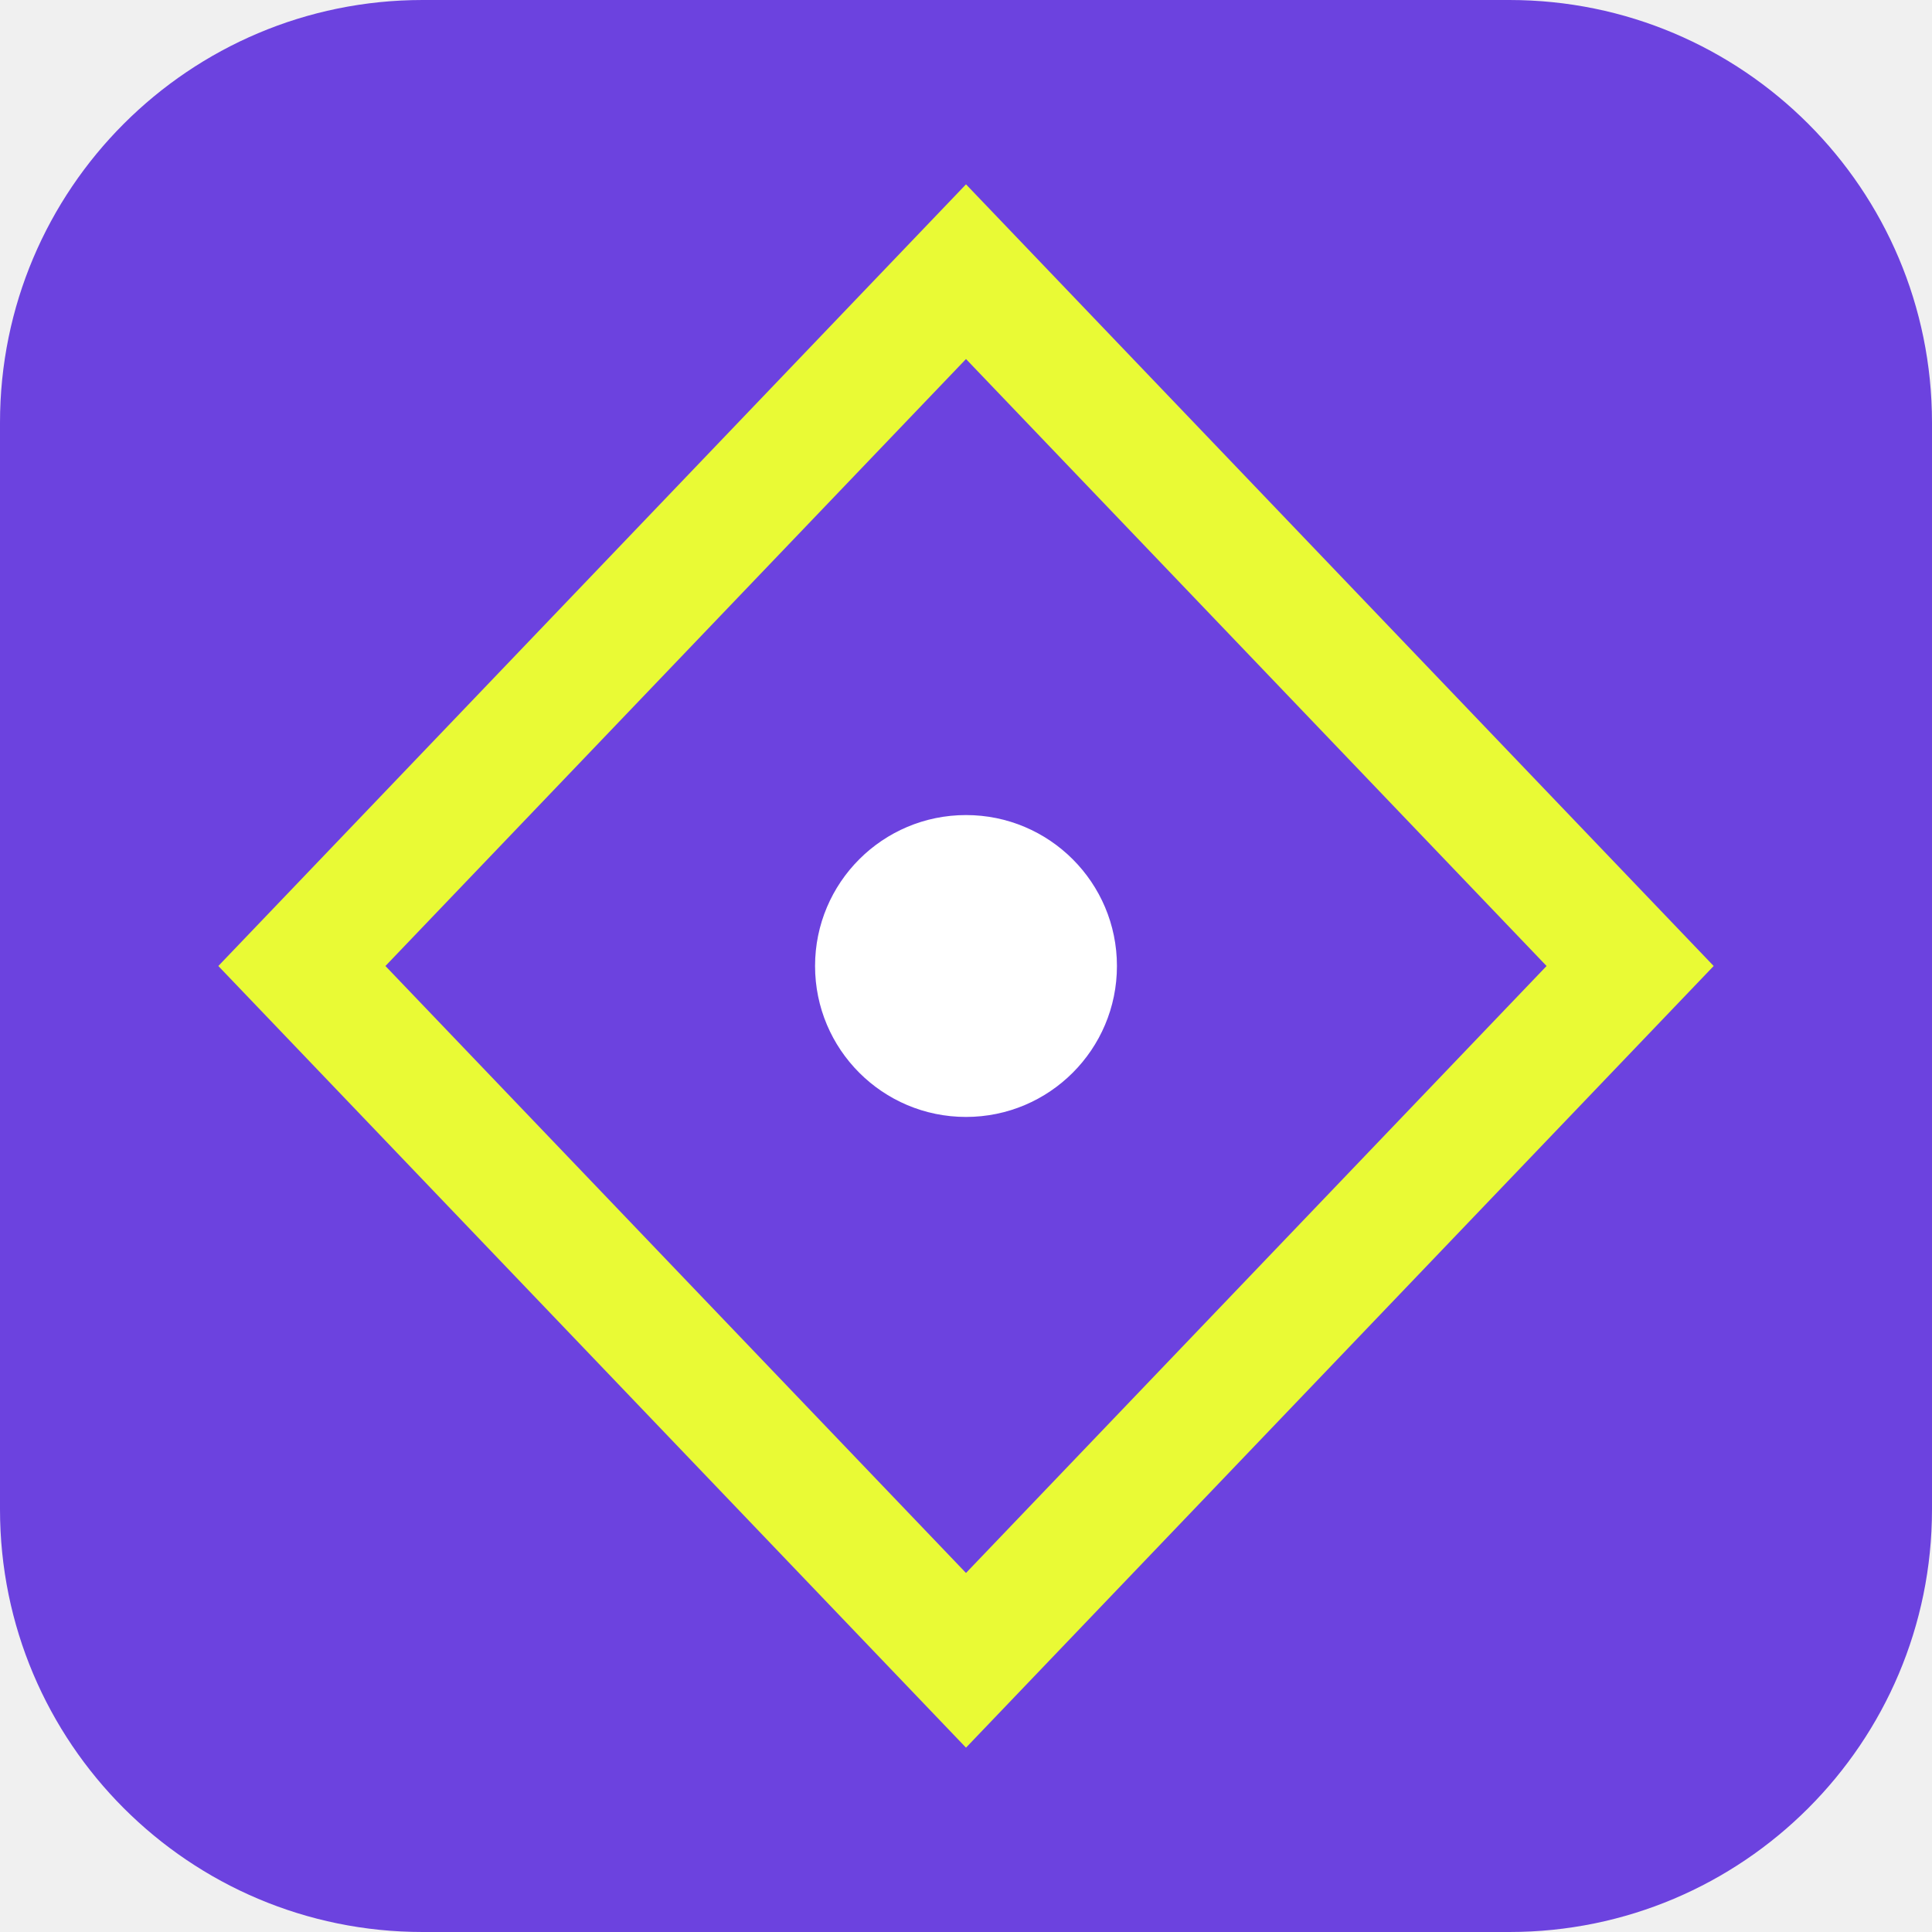
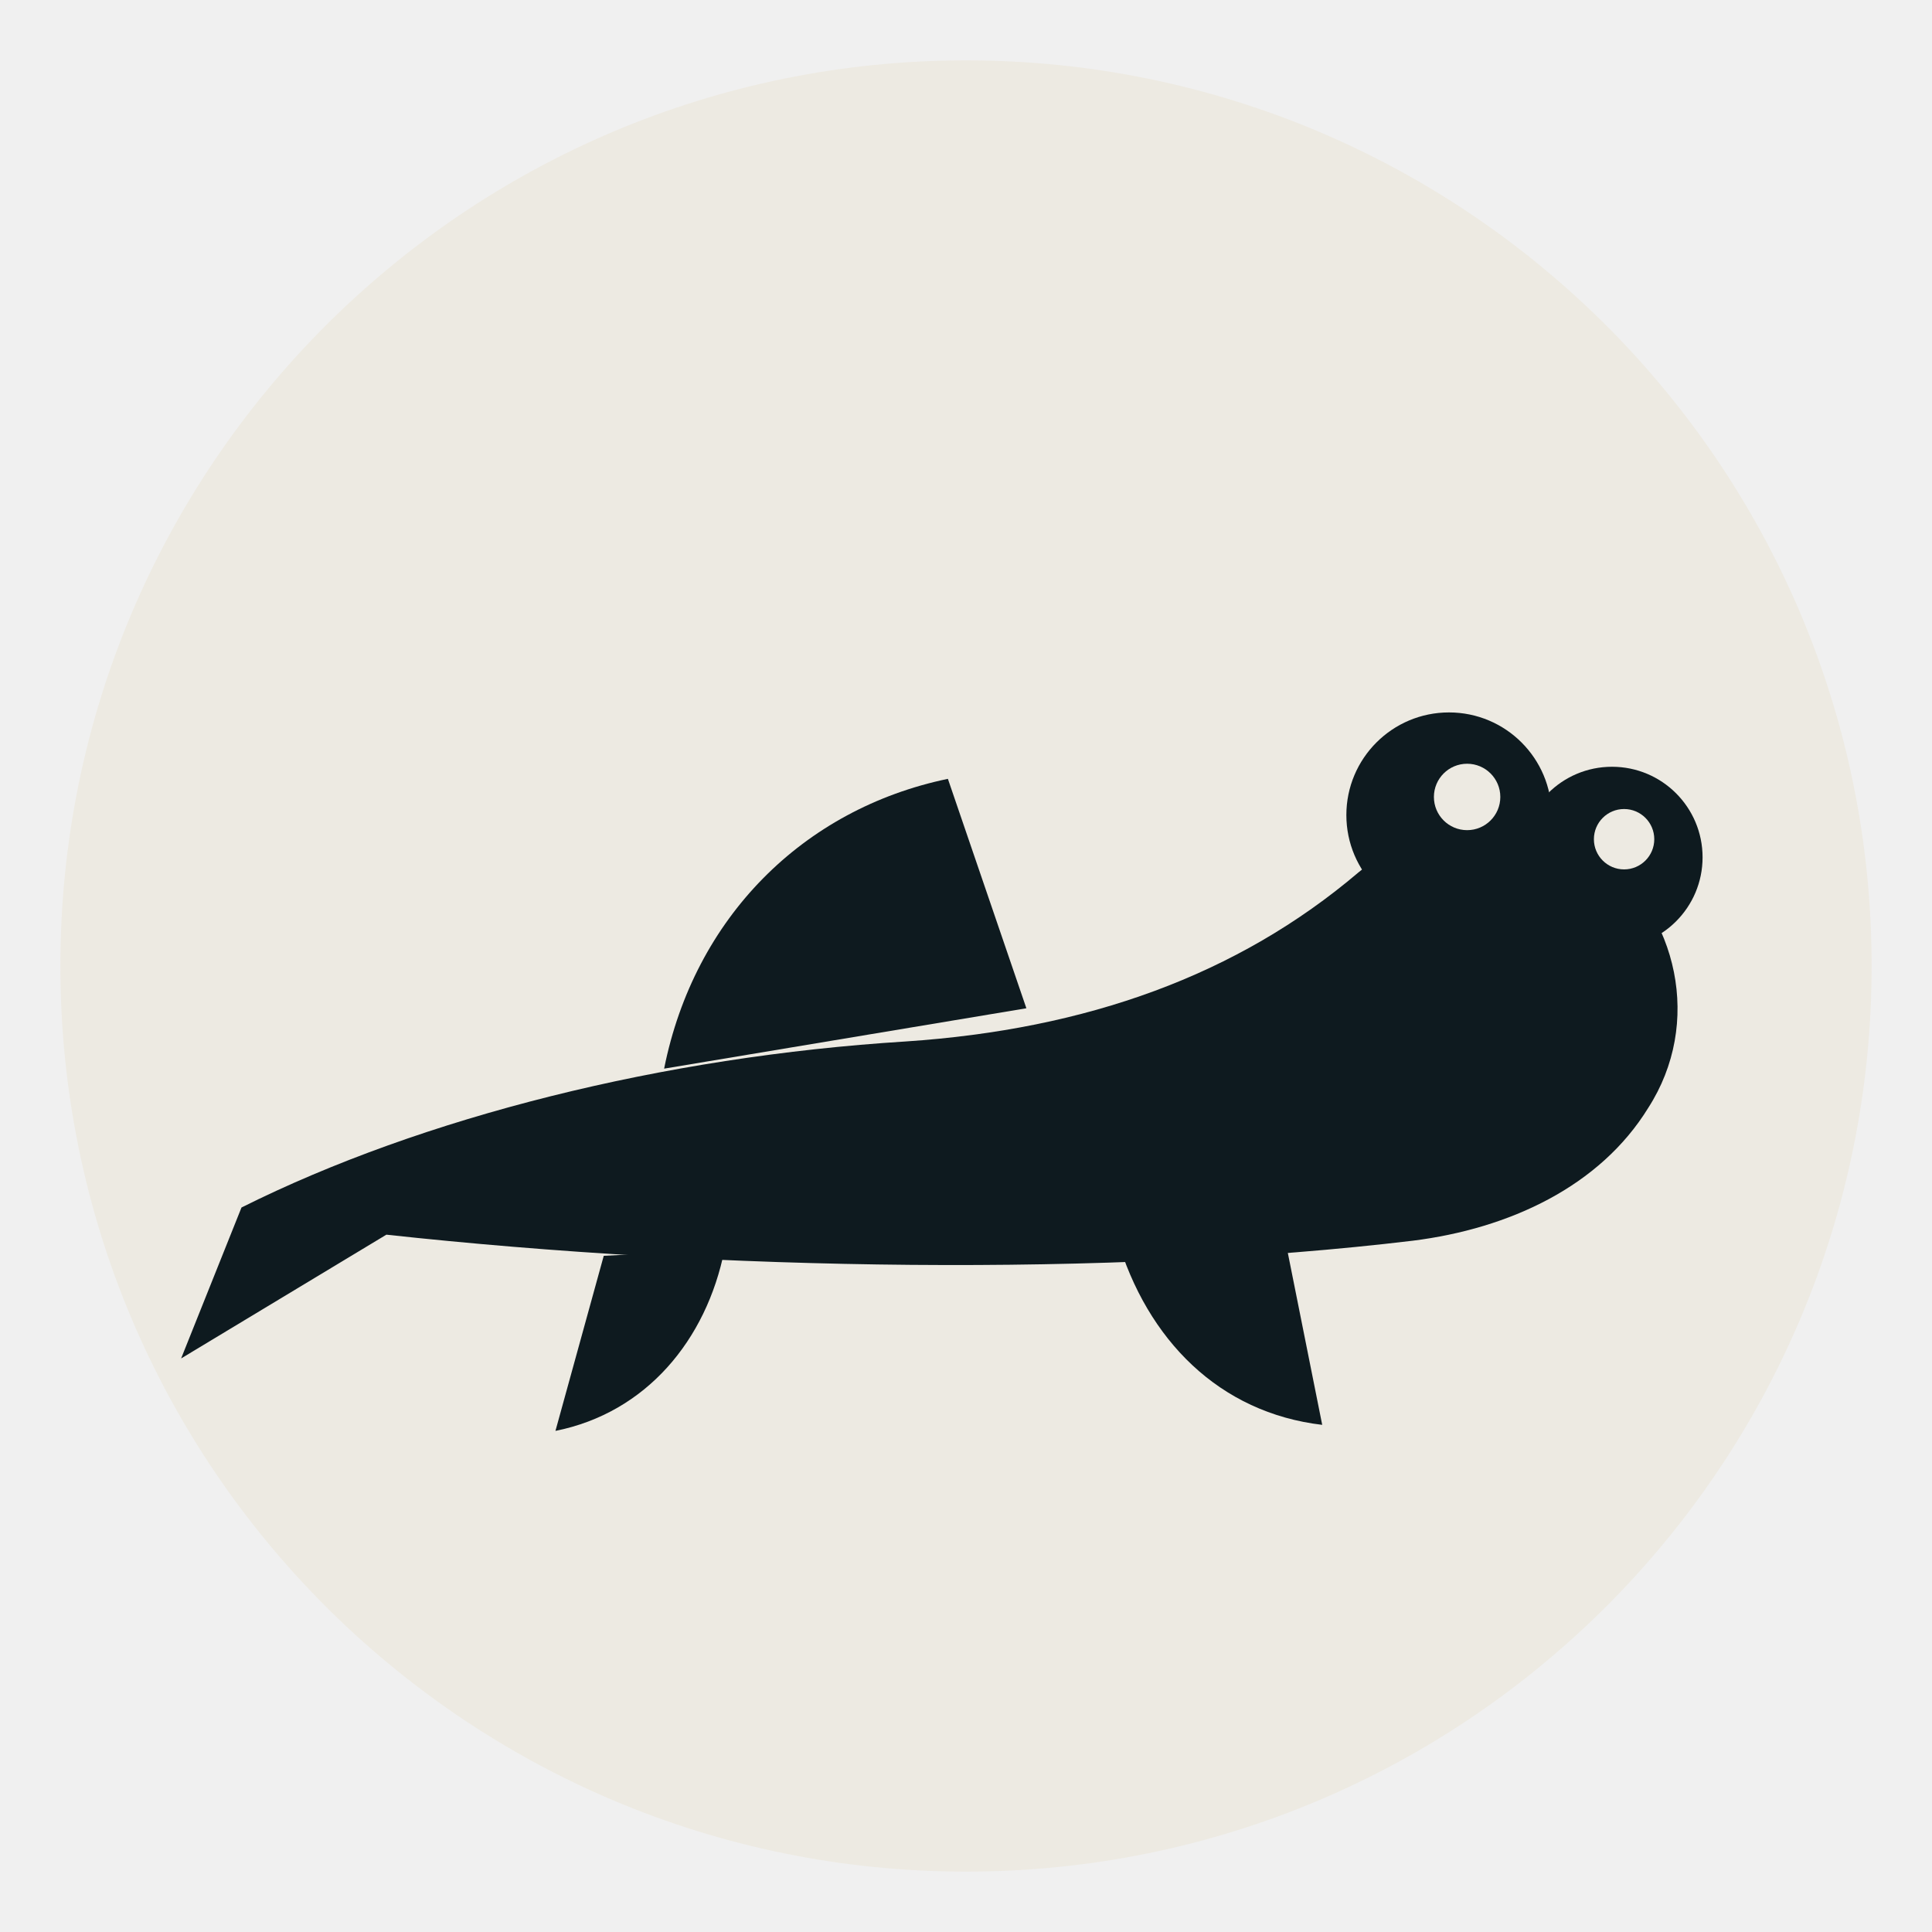
- <svg xmlns="http://www.w3.org/2000/svg" viewBox="0 0 64 64">
-   <rect width="64" height="64" rx="14" fill="#6c42df" />
-   <path d="M32 9 54 32 32 55 10 32Z" fill="none" stroke="#e9fa35" stroke-width="4" />
-   <circle cx="32" cy="32" r="5" fill="#fff" />
+ <svg xmlns="http://www.w3.org/2000/svg" viewBox="0 0 64 64" aria-hidden="true">
+   <circle cx="32" cy="32" r="30" fill="#EDEAE2" />
+   <g fill="#0E1A1F">
+     <path d="M8 40c6-3 14-5 22-5.5 6-.4 11-2.2 15-5.6 2.4-2 5.6-2.4 8-.6 2.6 2 3.4 5.6 1.6 8.4-1.6 2.6-4.6 4-7.8 4.4-10 1.2-23 1-34-.2L6 45l2-5z" />
+     <circle cx="48" cy="27" r="3.4" />
+     <circle cx="53.4" cy="28.4" r="3" />
+     <path d="M22 35.4c1-5 4.6-8.6 9.4-9.6l2.6 7.6z" />
+     <path d="M37 41c1 3.4 3.4 5.8 6.8 6.2l-1.2-6z" />
+     <path d="M24 41.4c-.6 3-2.6 5.4-5.6 6l1.6-5.8z" />
+   </g>
+   <circle cx="48.6" cy="26.4" r="1.1" fill="#EDEAE2" />
+   <circle cx="53.8" cy="27.8" r="1" fill="#EDEAE2" />
</svg>
